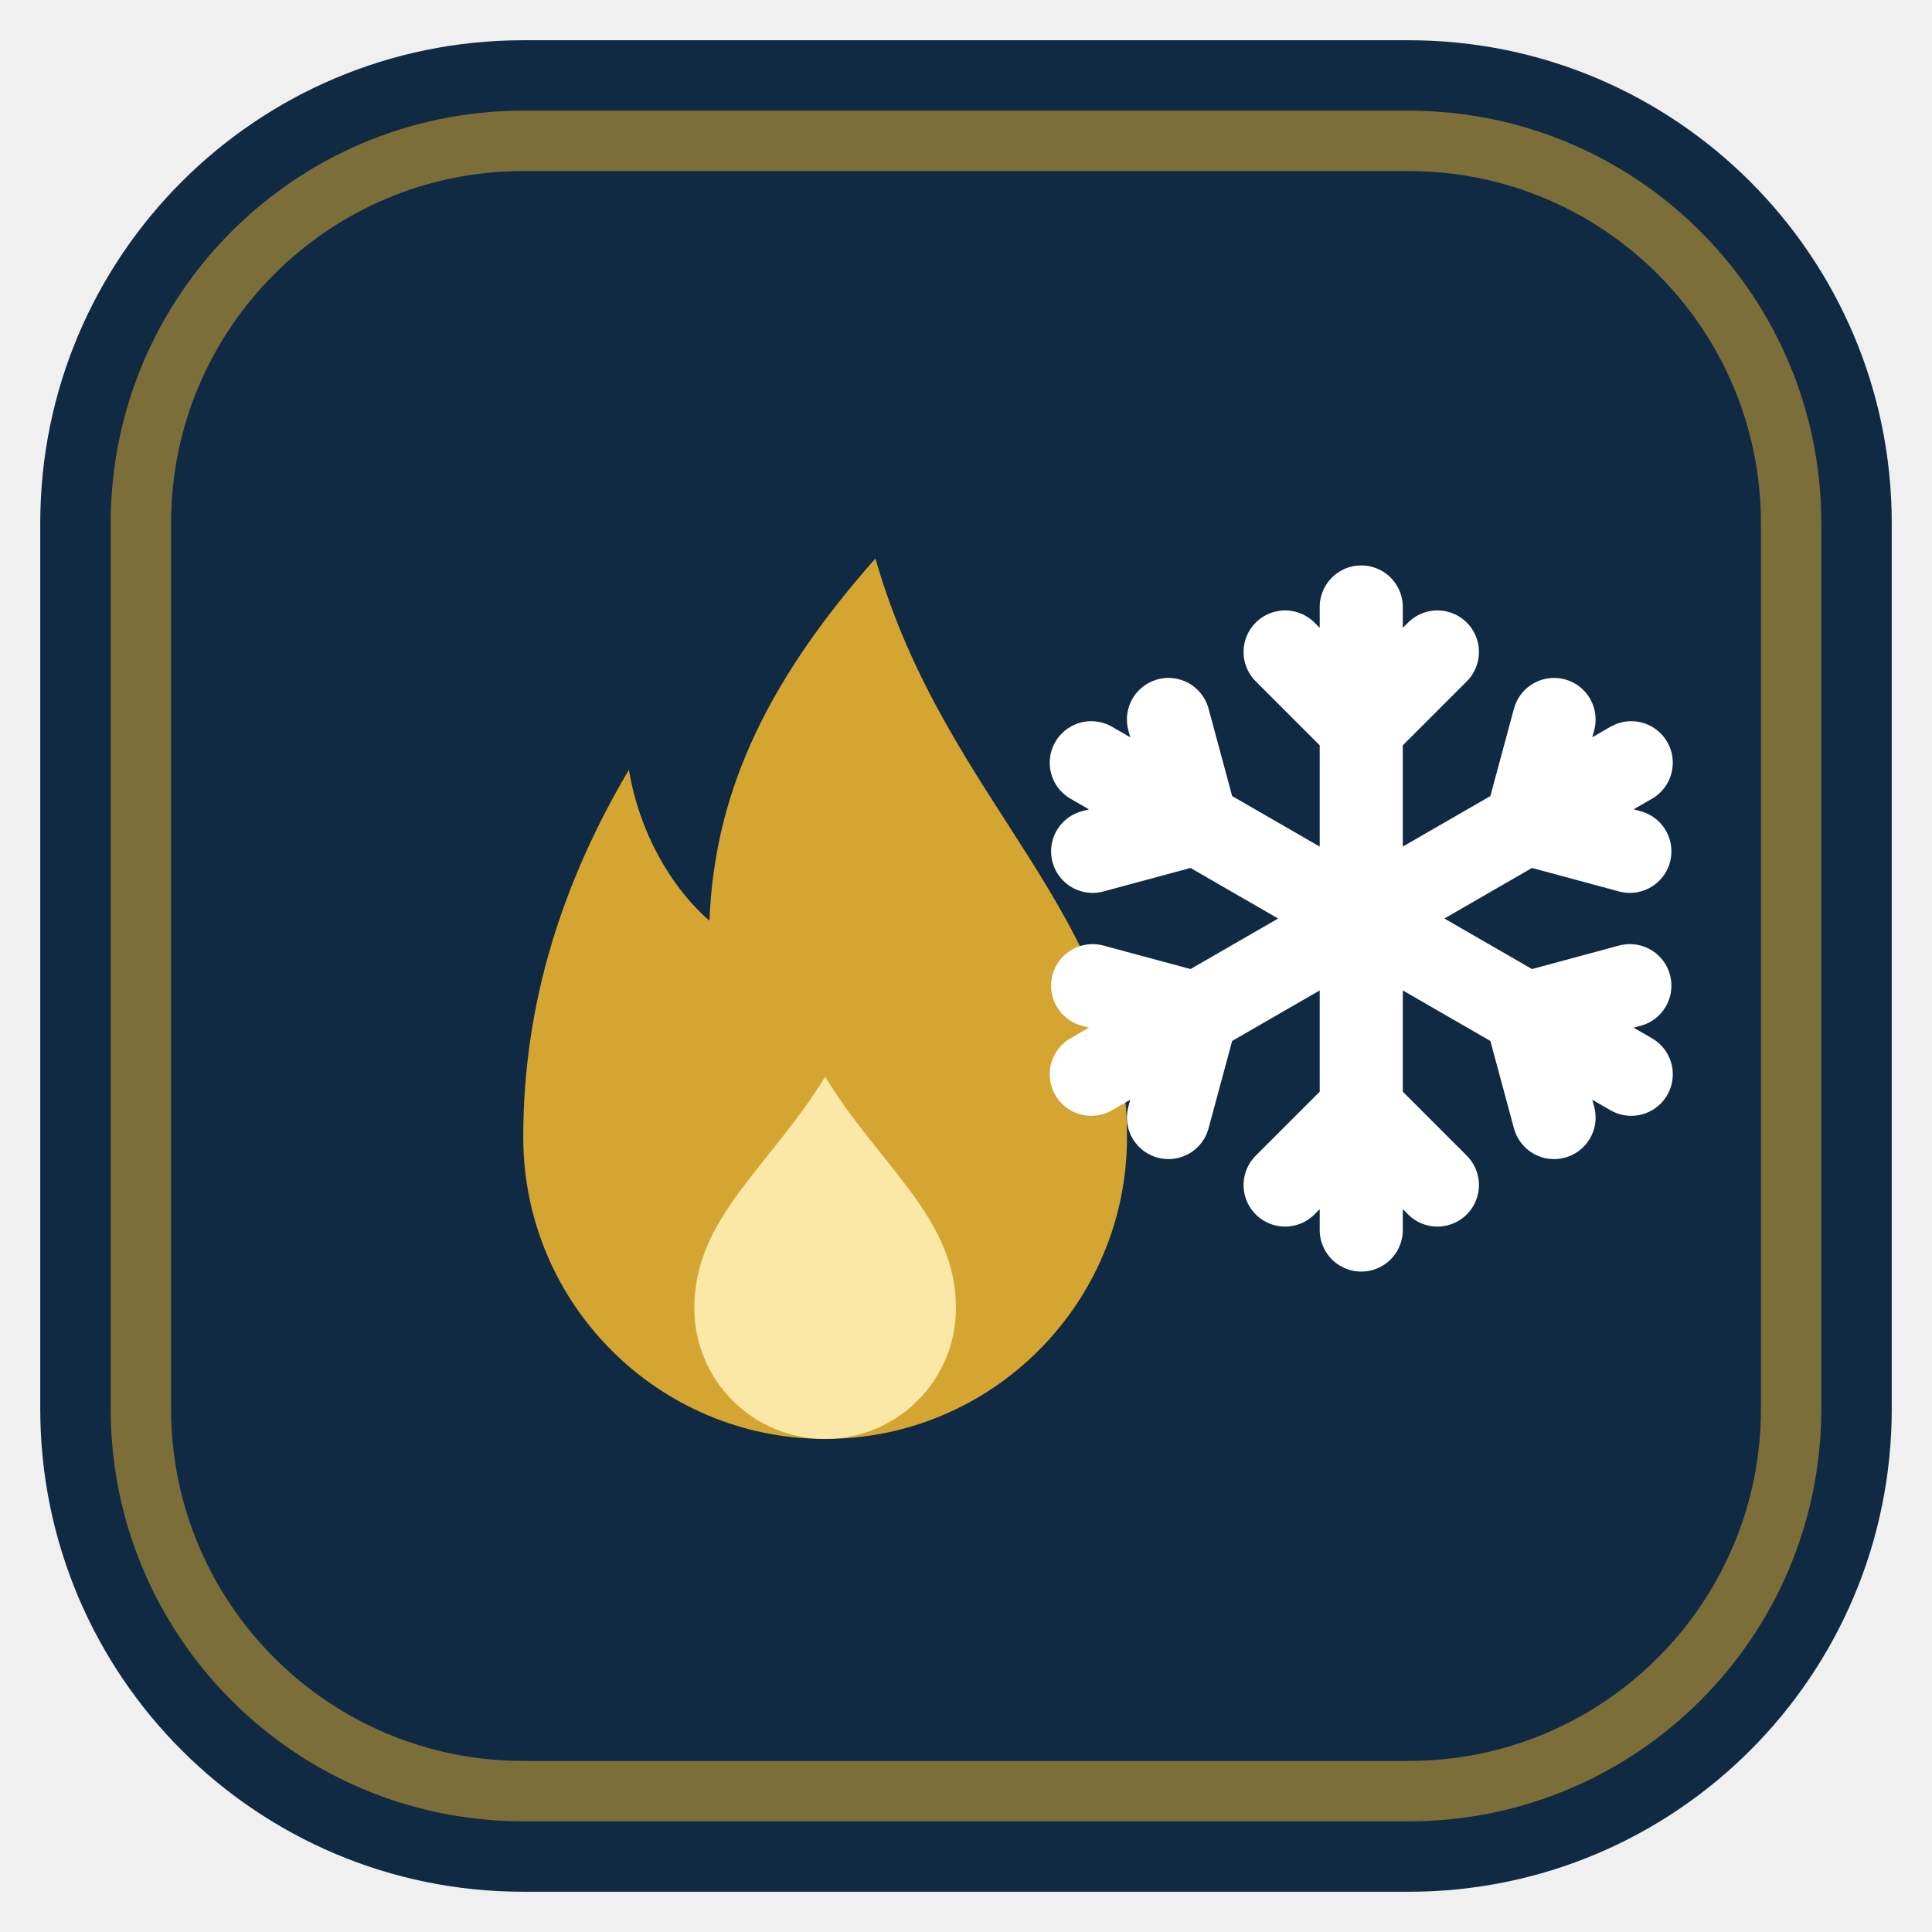
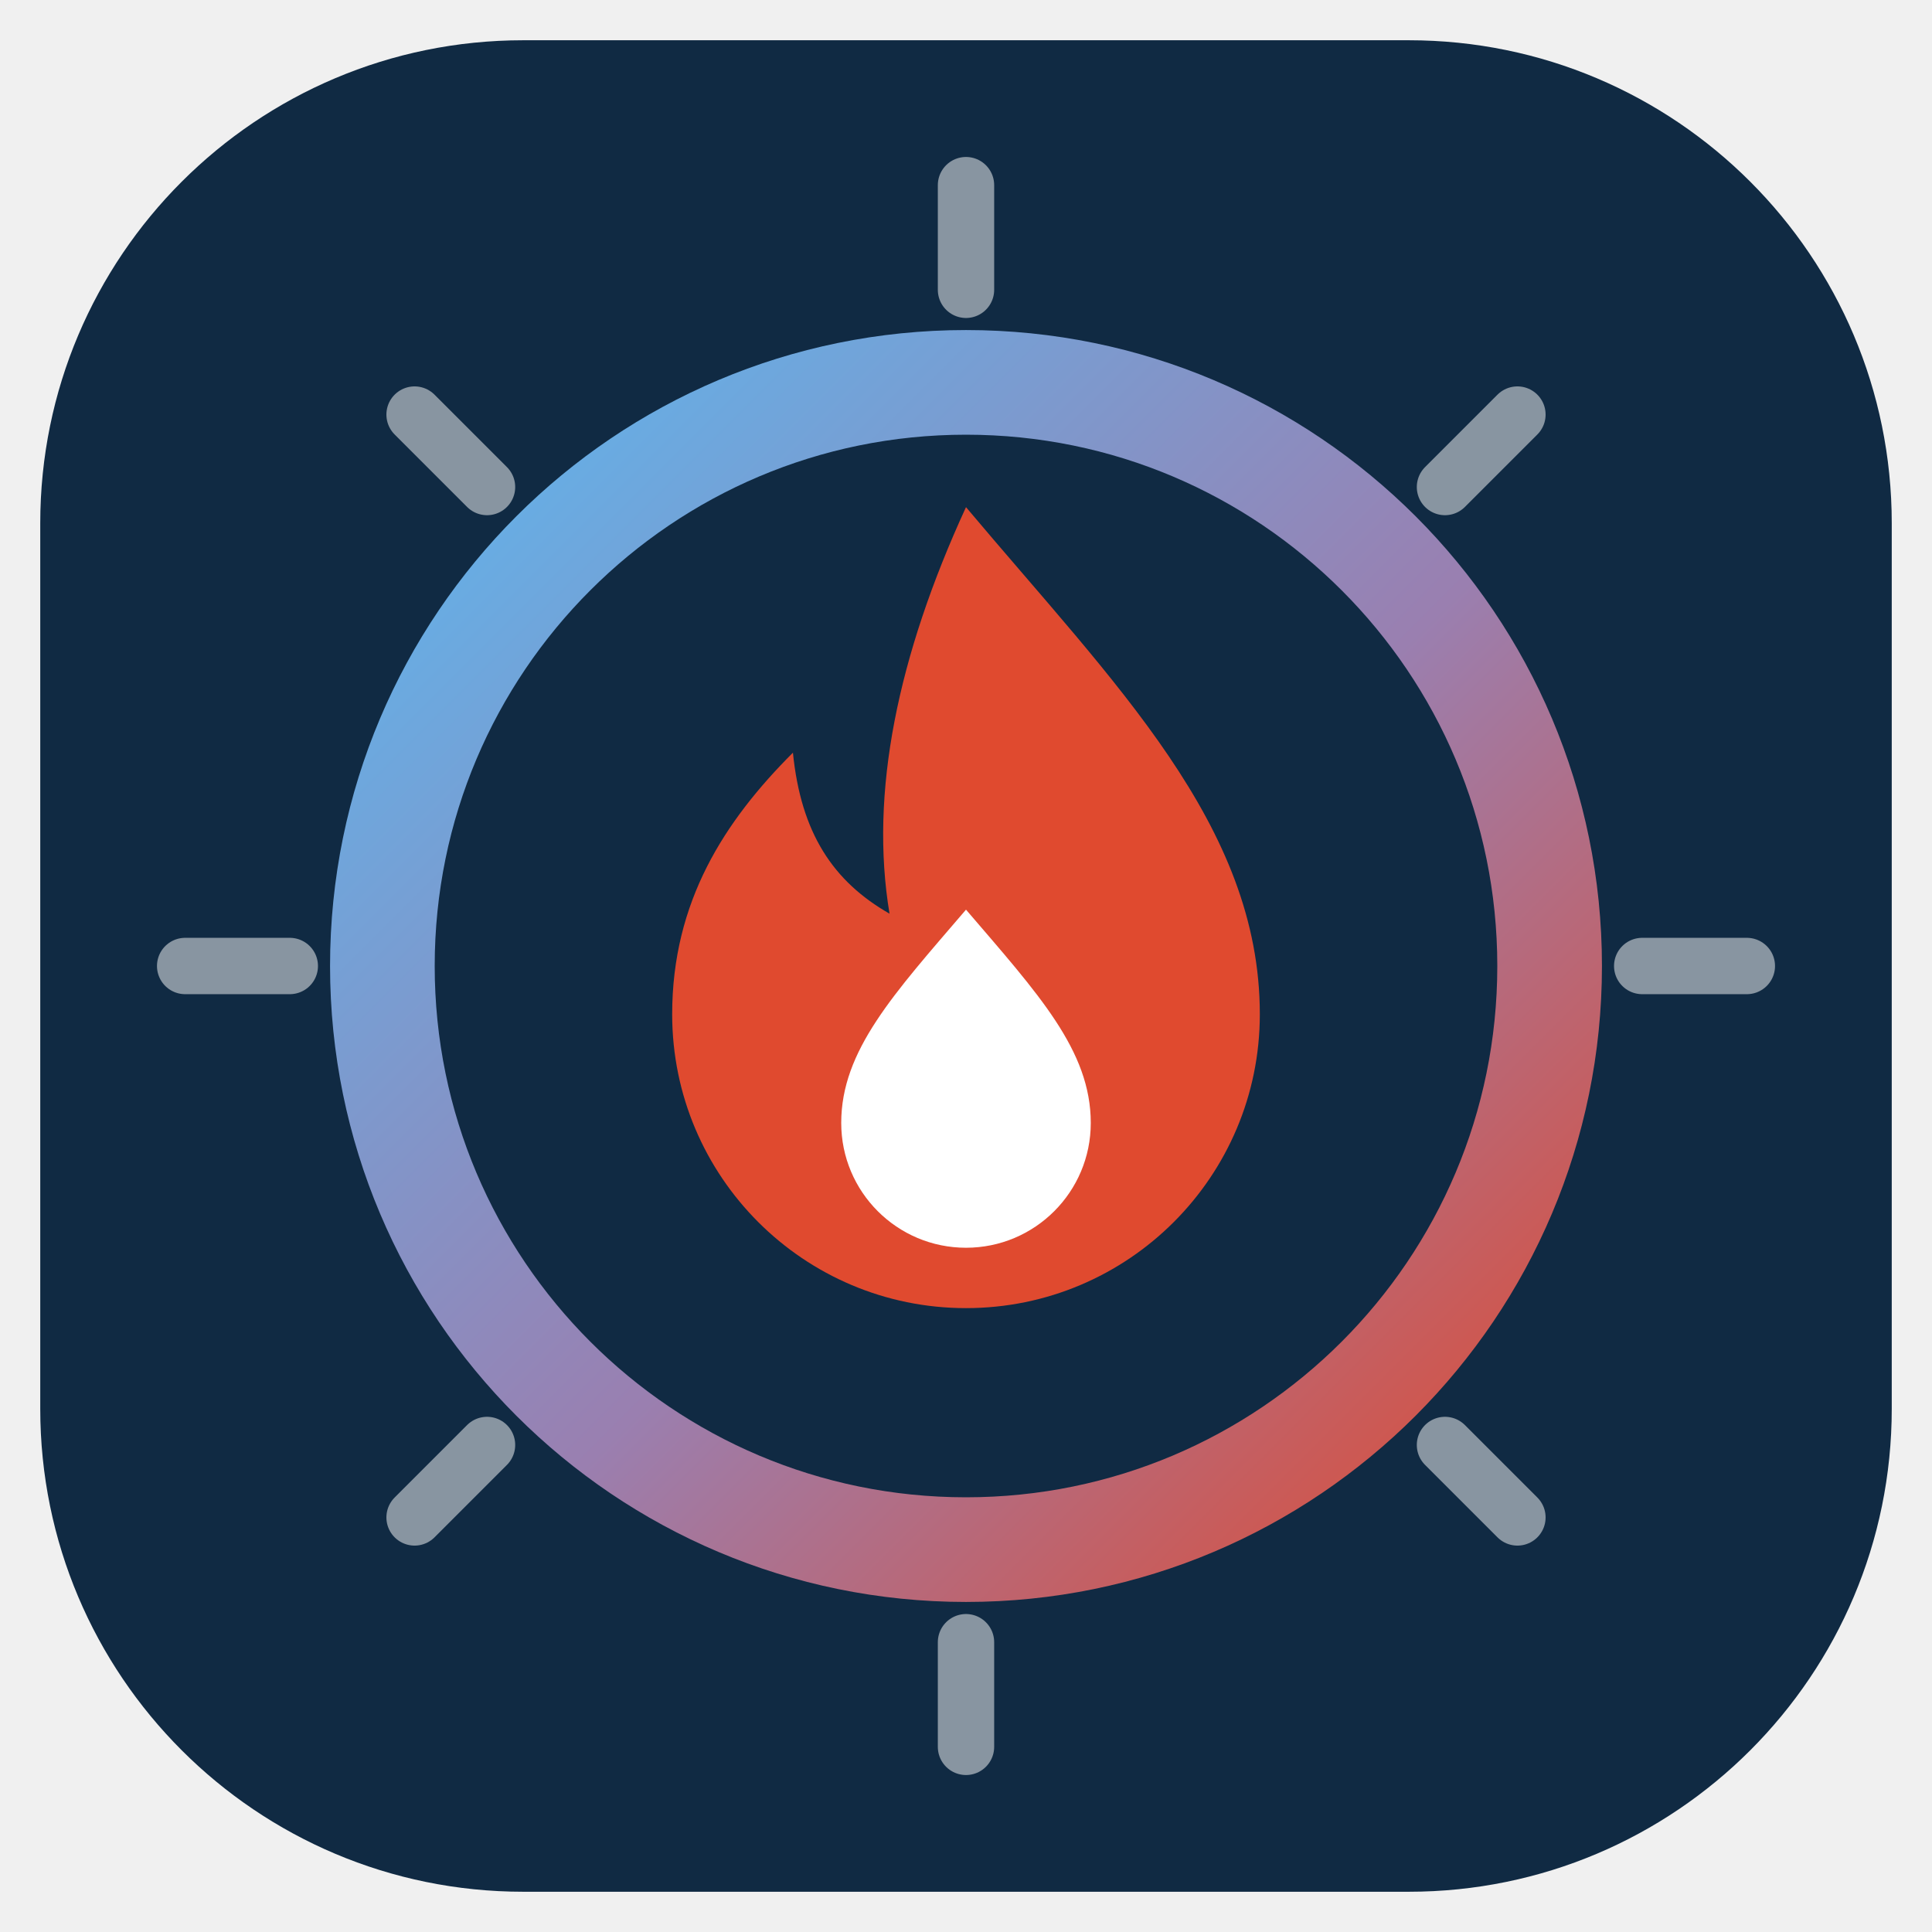
<svg xmlns="http://www.w3.org/2000/svg" viewBox="0 0 48 48">
+   <defs>
+     <linearGradient id="r" x1="0" y1="0" x2="1" y2="1">
+       <stop offset="0" stop-color="#5BB8F0" />
+       <stop offset=".55" stop-color="#9A7FB0" />
+       <stop offset="1" stop-color="#E04A2F" />
+     </linearGradient>
+   </defs>
  <rect x="1" y="1" width="46" height="46" rx="12" fill="#102A43" />
-   <rect x="3.5" y="3.5" width="41" height="41" rx="9.5" fill="none" stroke="#D4A531" stroke-opacity=".55" stroke-width="1.5" />
-   <g transform="translate(5.5 9.5) scale(1.25)">
-     <path d="M12 21a6 6 0 0 0 6-6c0-4.5-3.6-6.6-5-11.5-2.3 2.6-3.2 4.8-3.3 7.2-.8-.7-1.4-1.8-1.6-3C6.8 9.9 6 12.3 6 15a6 6 0 0 0 6 6Z" fill="#D4A531" />
-     <path d="M12 21a2.6 2.6 0 0 1-2.6-2.6c0-1.8 1.5-2.8 2.6-4.6 1.1 1.8 2.6 2.8 2.6 4.6A2.6 2.6 0 0 1 12 21Z" fill="#FBE7A6" />
-   </g>
-   <g transform="translate(23.5 12.5) scale(.86)" fill="none" stroke="#fff" stroke-width="2.4" stroke-linecap="round" stroke-linejoin="round">
-     <path d="M12 3v18M4.2 7.5l15.6 9M4.2 16.5l15.6-9M9.8 4.3 12 6.5l2.2-2.2M9.8 19.7 12 17.5l2.2 2.2M17.57 6.25l-.81 3 3 .81M17.57 17.75l-.81-3 3-.81M6.43 6.25l.81 3-3 .81M6.43 17.75l.81-3-3-.81" />
-   </g>
+   <path d="M24 4.6v2.6M24 40.8v2.6M4.6 24h2.6M40.8 24h2.6M10.3 10.3l1.8 1.8M35.9 35.9l1.8 1.8M10.3 37.7l1.8-1.8M35.9 12.1l1.8-1.8" fill="none" stroke="#fff" stroke-opacity=".5" stroke-width="1.4" stroke-linecap="round" />
+   <circle cx="24" cy="24" r="14.5" fill="none" stroke="url(#r)" stroke-width="2.6" />
+   <path d="M24 12.6c3.7 4.4 7.3 7.9 7.3 12.6a7.3 7.3 0 0 1-14.6 0c0-2.8 1.3-4.8 3-6.5.2 2 1 3.2 2.4 4C21.6 19.7 22.3 16.3 24 12.6Z" fill="#E04A2F" />
+   <path d="M24 22.6c1.8 2.1 3.1 3.5 3.1 5.3a3.1 3.1 0 0 1-6.2 0c0-1.8 1.3-3.2 3.1-5.3Z" fill="#fff" />
</svg>
